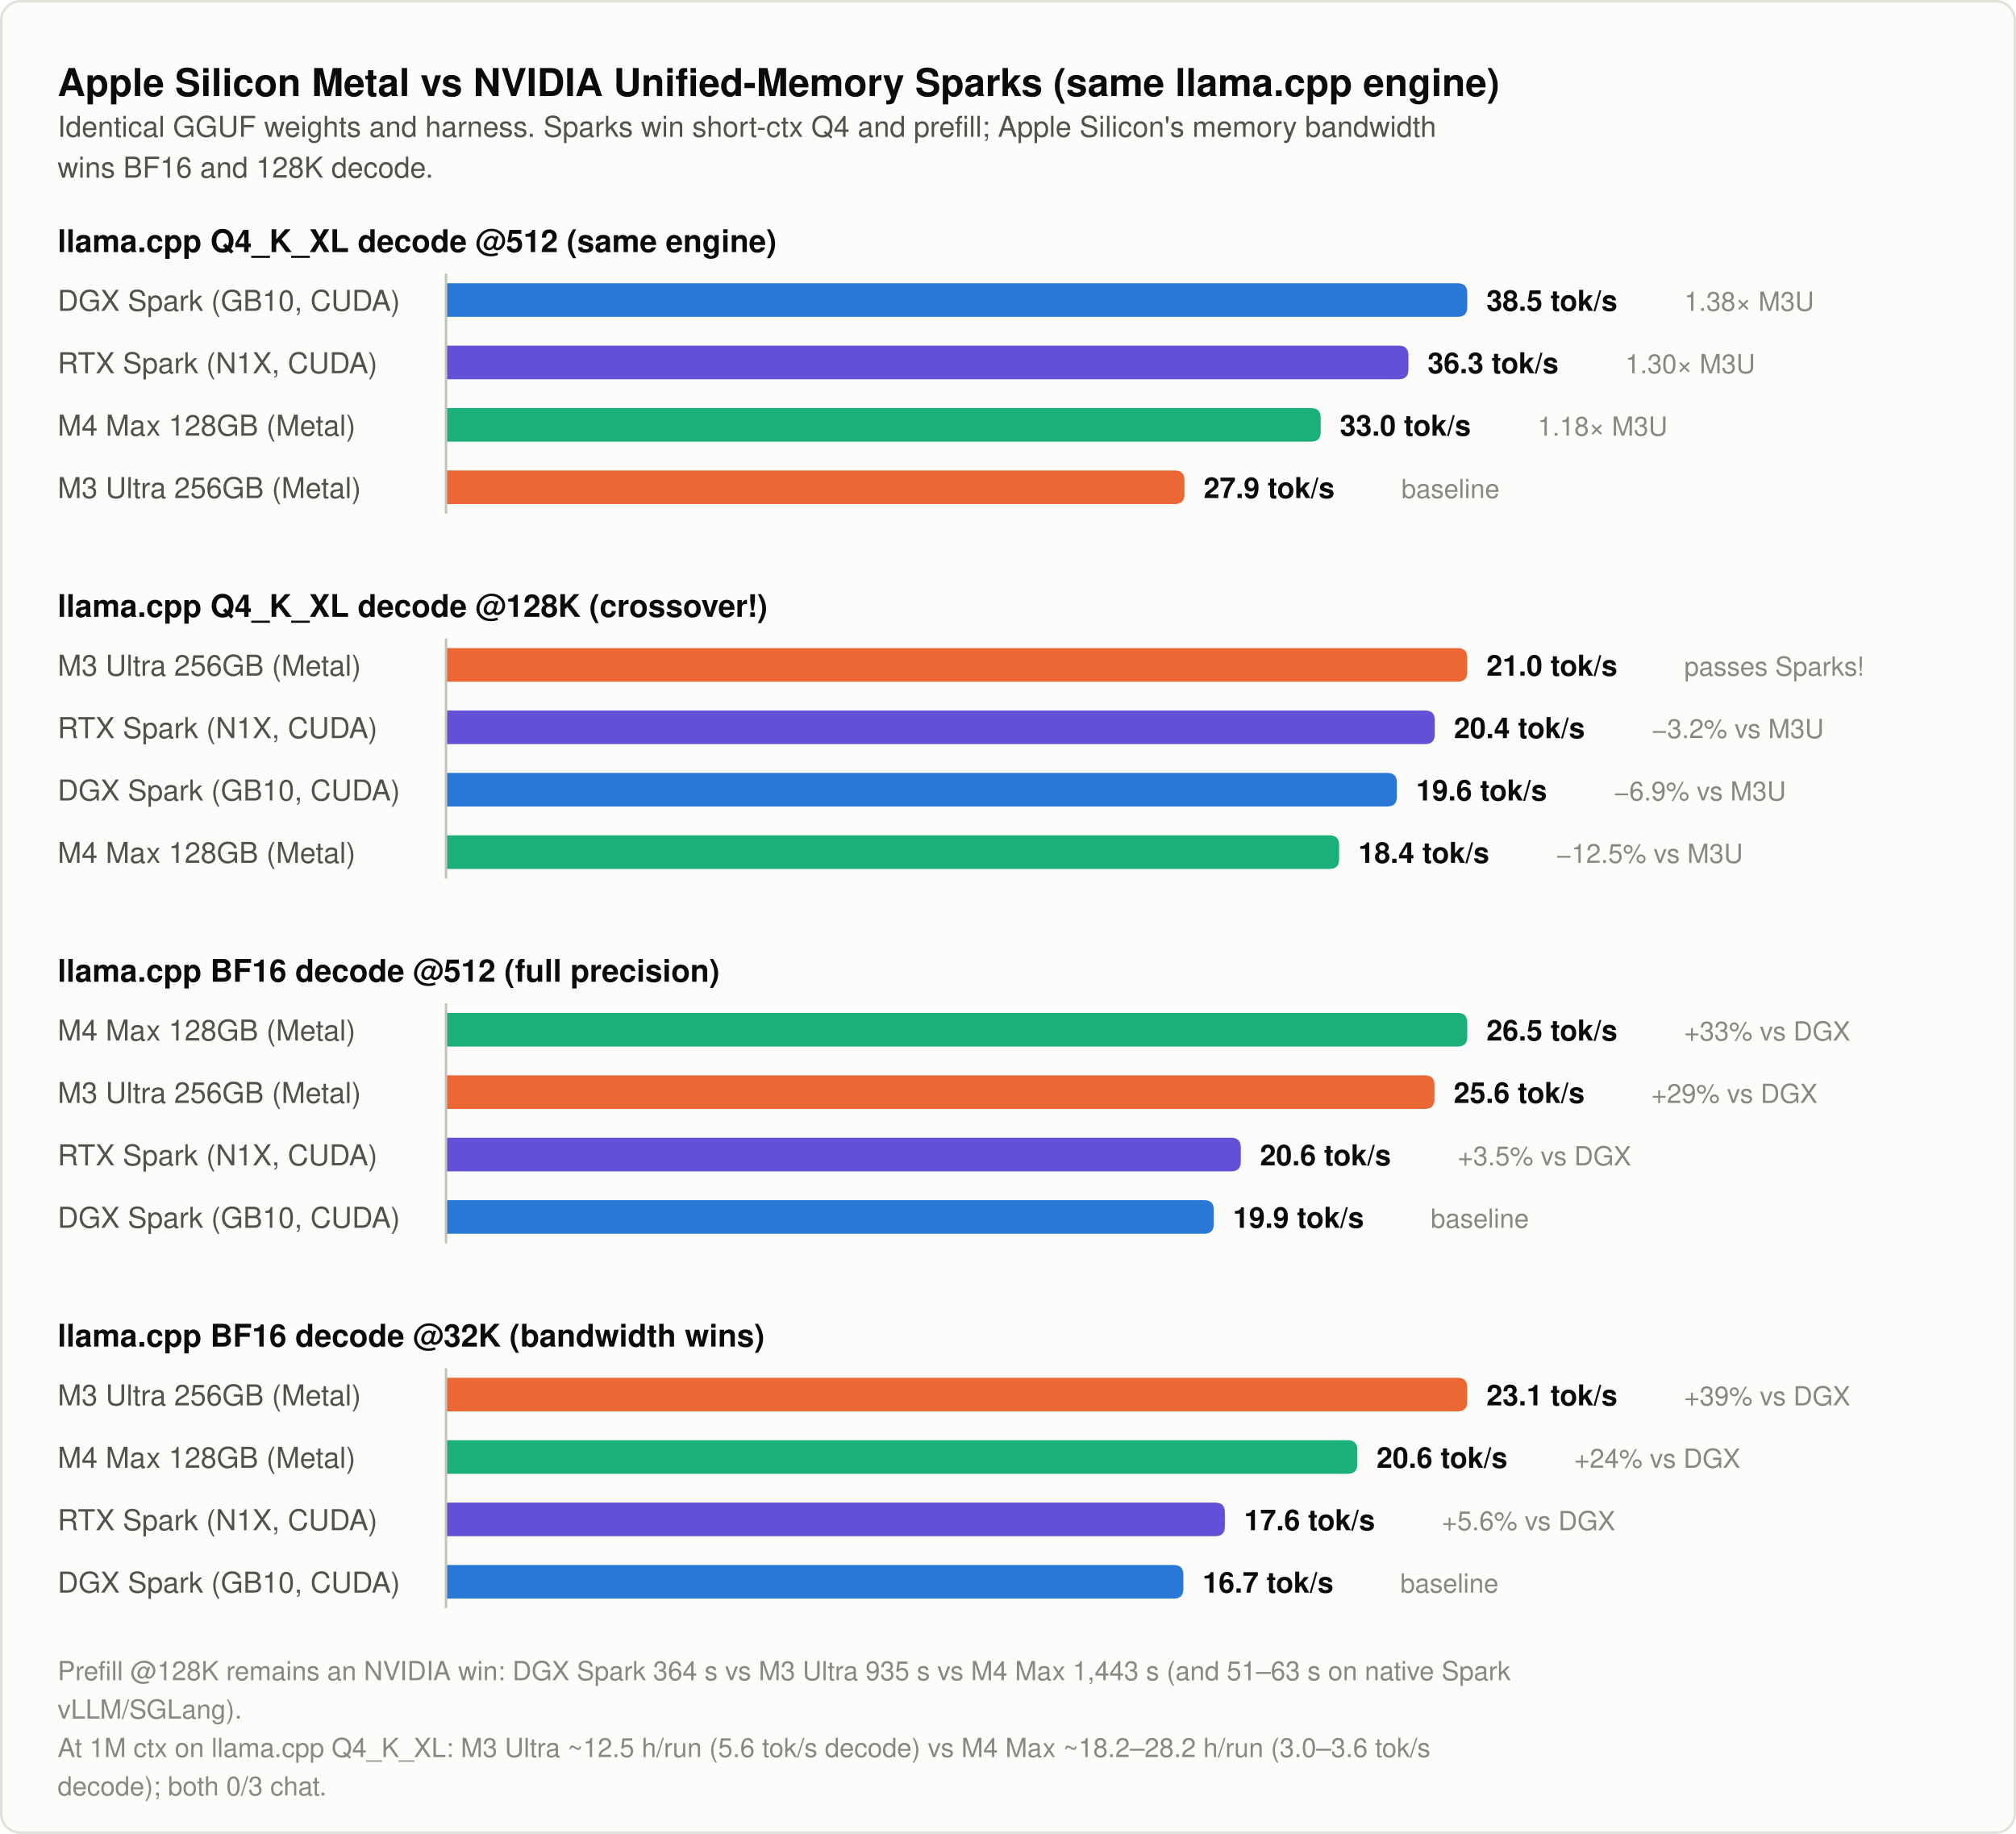
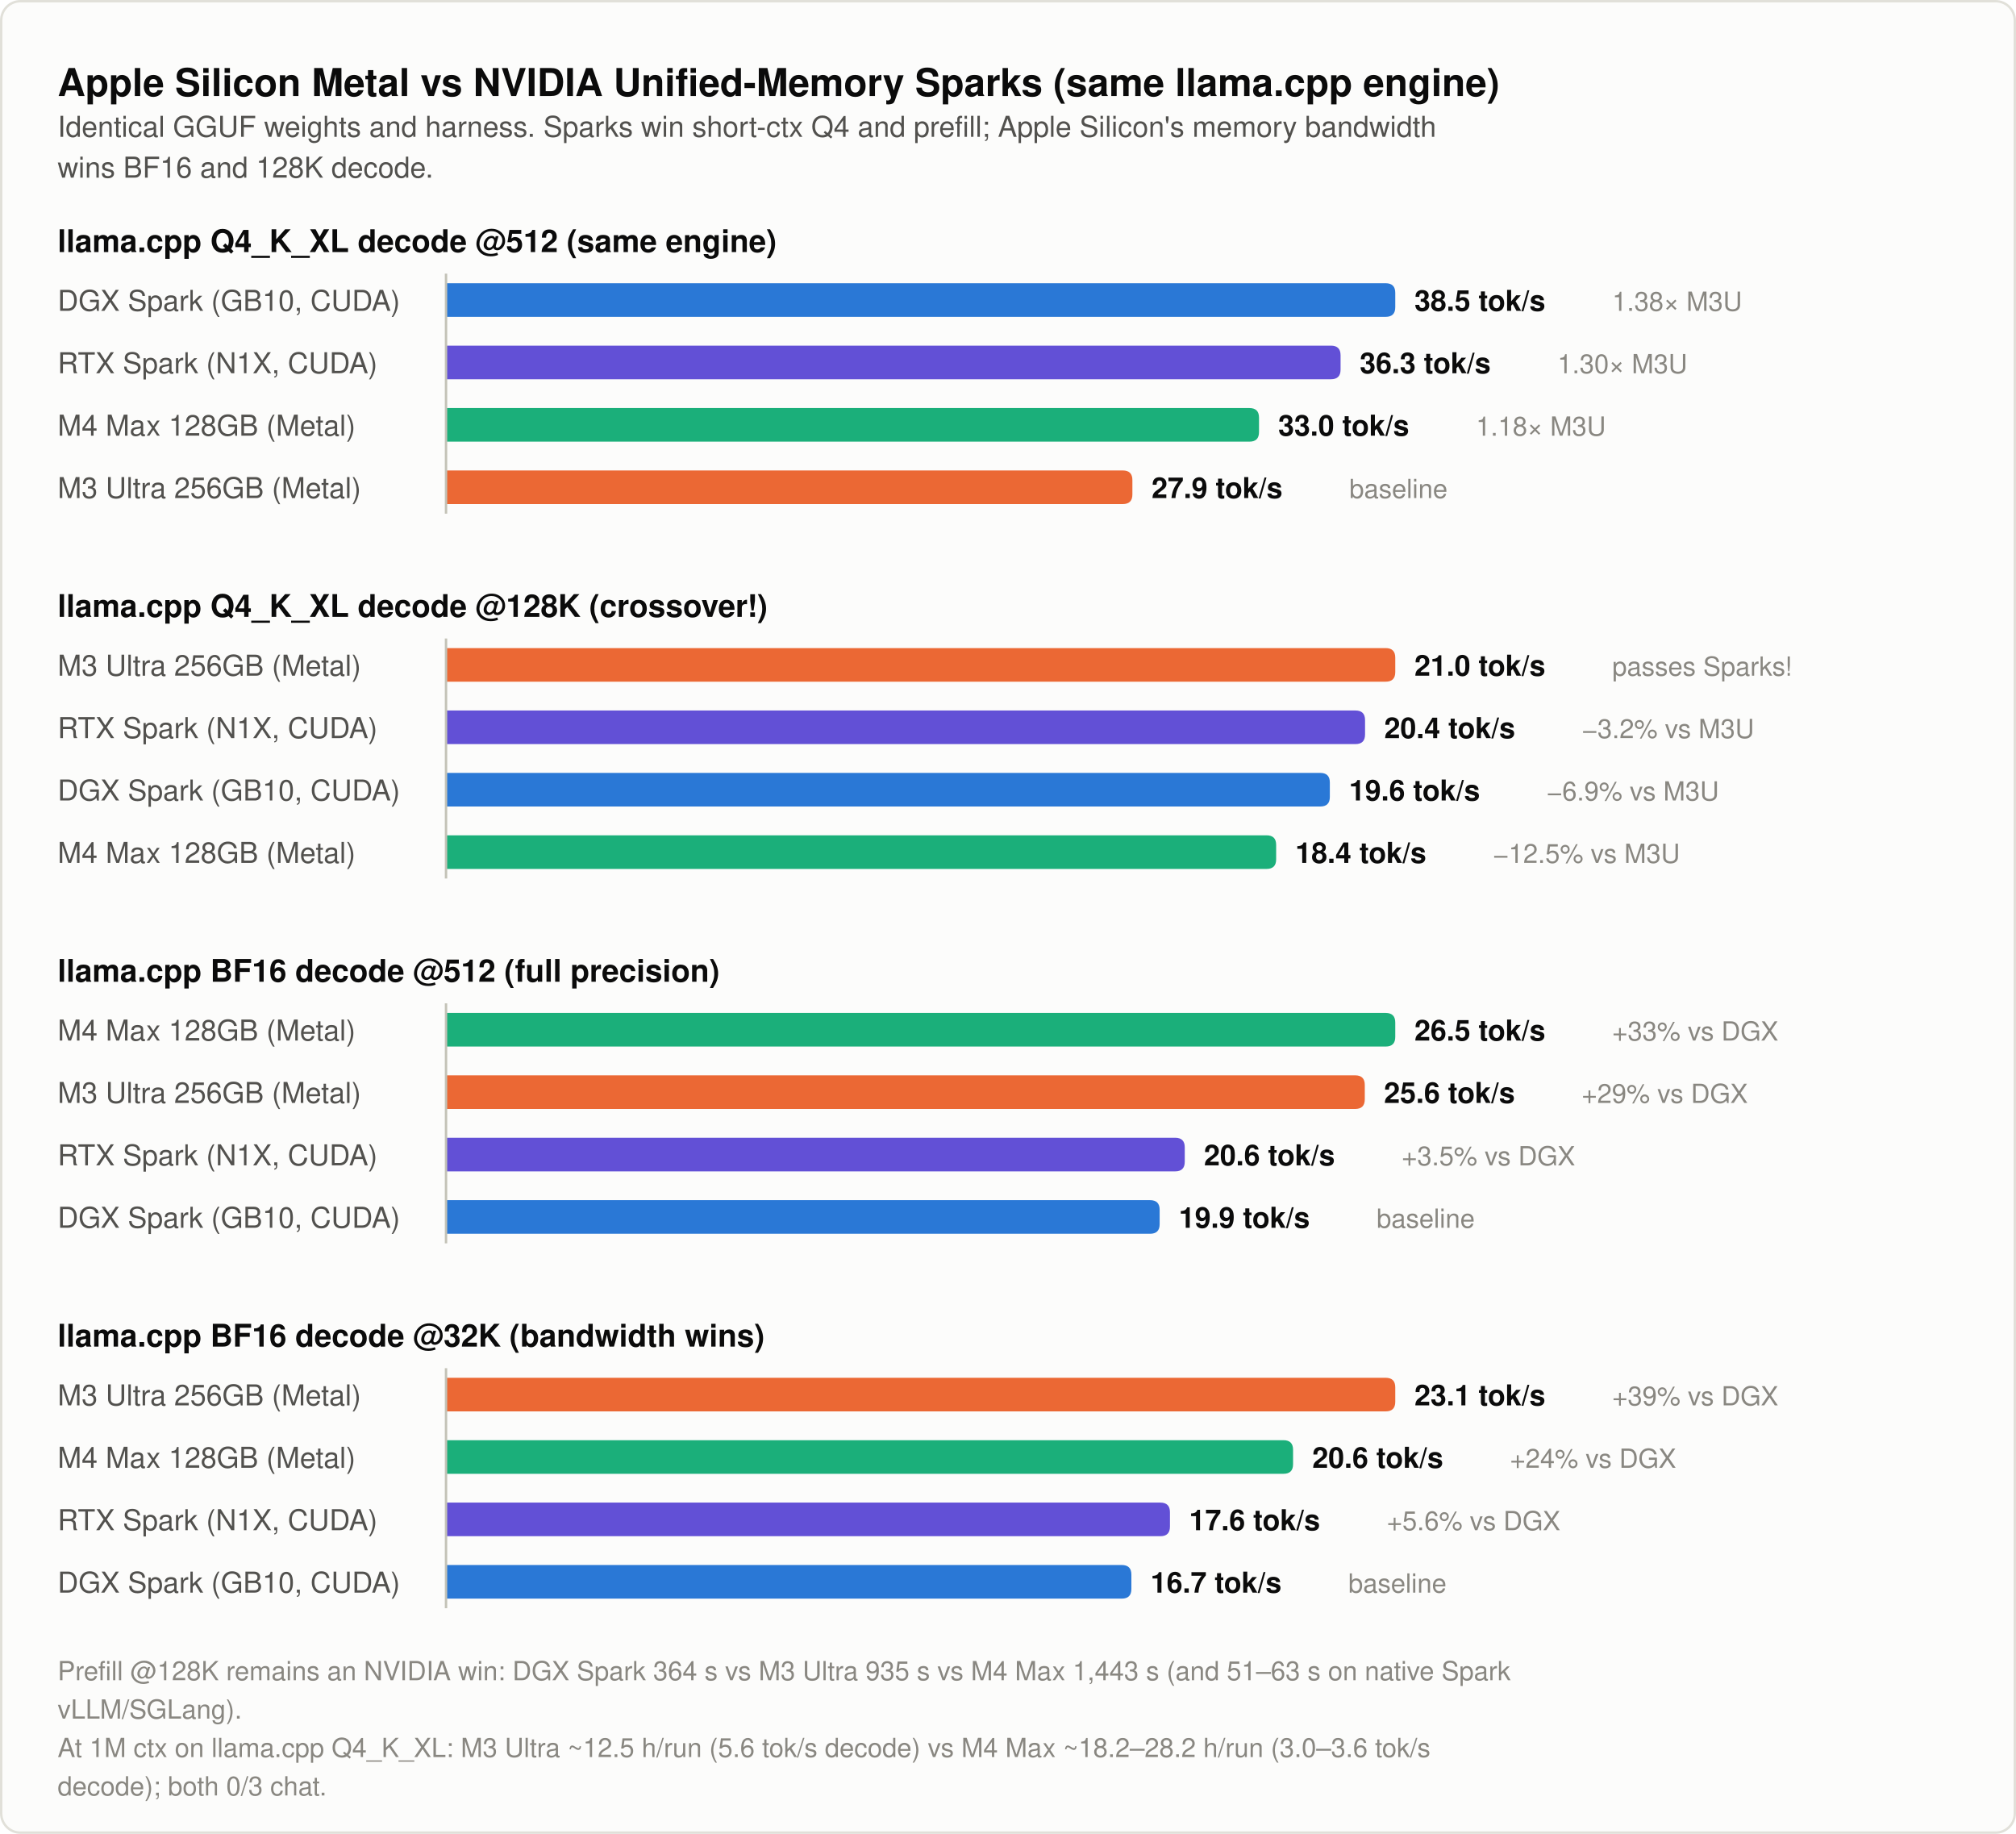
<svg xmlns="http://www.w3.org/2000/svg" width="840" height="764" viewBox="0 0 840 764" role="img" aria-label="Apple Silicon Metal vs NVIDIA Unified-Memory Sparks (same llama.cpp engine) Identical GGUF weights and harness. Sparks win short-ctx Q4 and prefill; Apple Silicon's memory bandwidth wins BF16 and 128K decode." font-family="system-ui, -apple-system, 'Segoe UI', Helvetica, Arial, sans-serif" data-x-scale="linear" data-y-scale="linear">
  <rect x="0.5" y="0.5" width="839" height="763" fill="#fcfcfb" rx="8" stroke="#e1e0d9" stroke-width="1" />
  <text x="24" y="40" font-size="16" fill="#0b0b0b" font-weight="600">Apple Silicon Metal vs NVIDIA Unified-Memory Sparks (same llama.cpp engine)</text>
  <text x="24" y="57" font-size="12" fill="#52514e">Identical GGUF weights and harness. Sparks win short-ctx Q4 and prefill; Apple Silicon's memory bandwidth</text>
  <text x="24" y="74" font-size="12" fill="#52514e">wins BF16 and 128K decode.</text>
  <text x="24" y="105" font-size="13" fill="#0b0b0b" font-weight="600">llama.cpp Q4_K_XL decode @512 (same engine)</text>
  <text x="24" y="129.5" font-size="12" fill="#52514e">DGX Spark (GB10, CUDA)</text>
-   <path d="M185.84,118 H607.36 Q611.36,118 611.36,122 V128 Q611.36,132 607.36,132 H185.84 Z" fill="#2a78d6" />
-   <text x="619.36" y="129.5" font-size="12" fill="#0b0b0b" font-weight="600">38.5 tok/s</text>
-   <text x="701.76" y="129.5" font-size="11" fill="#898781">1.38× M3U</text>
+   <path d="M185.84,118 H577.36 Q581.36,118 581.36,122 V128 Q581.36,132 577.36,132 H185.84 Z" fill="#2a78d6" />
+   <text x="589.36" y="129.5" font-size="12" fill="#0b0b0b" font-weight="600">38.5 tok/s</text>
+   <text x="671.76" y="129.5" font-size="11" fill="#898781">1.38× M3U</text>
  <text x="24" y="155.5" font-size="12" fill="#52514e">RTX Spark (N1X, CUDA)</text>
-   <path d="M185.84,144 H582.84 Q586.84,144 586.84,148 V154 Q586.84,158 582.84,158 H185.84 Z" fill="#6250d6" />
-   <text x="594.84" y="155.5" font-size="12" fill="#0b0b0b" font-weight="600">36.3 tok/s</text>
-   <text x="677.24" y="155.5" font-size="11" fill="#898781">1.30× M3U</text>
+   <path d="M185.84,144 H554.57 Q558.57,144 558.57,148 V154 Q558.57,158 554.57,158 H185.84 Z" fill="#6250d6" />
+   <text x="566.57" y="155.5" font-size="12" fill="#0b0b0b" font-weight="600">36.3 tok/s</text>
+   <text x="648.97" y="155.5" font-size="11" fill="#898781">1.30× M3U</text>
  <text x="24" y="181.5" font-size="12" fill="#52514e">M4 Max 128GB (Metal)</text>
-   <path d="M185.84,170 H546.29 Q550.29,170 550.29,174 V180 Q550.29,184 546.29,184 H185.84 Z" fill="#1baf7a" />
-   <text x="558.29" y="181.5" font-size="12" fill="#0b0b0b" font-weight="600">33.0 tok/s</text>
-   <text x="640.69" y="181.5" font-size="11" fill="#898781">1.18× M3U</text>
+   <path d="M185.84,170 H520.59 Q524.59,170 524.59,174 V180 Q524.59,184 520.59,184 H185.84 Z" fill="#1baf7a" />
+   <text x="532.59" y="181.5" font-size="12" fill="#0b0b0b" font-weight="600">33.0 tok/s</text>
+   <text x="614.99" y="181.5" font-size="11" fill="#898781">1.18× M3U</text>
  <text x="24" y="207.5" font-size="12" fill="#52514e">M3 Ultra 256GB (Metal)</text>
-   <path d="M185.84,196 H489.52 Q493.52,196 493.52,200 V206 Q493.52,210 489.52,210 H185.84 Z" fill="#eb6834" />
-   <text x="501.52" y="207.5" font-size="12" fill="#0b0b0b" font-weight="600">27.9 tok/s</text>
-   <text x="583.92" y="207.5" font-size="11" fill="#898781">baseline</text>
+   <path d="M185.84,196 H467.83 Q471.83,196 471.83,200 V206 Q471.83,210 467.83,210 H185.84 Z" fill="#eb6834" />
+   <text x="479.83" y="207.5" font-size="12" fill="#0b0b0b" font-weight="600">27.9 tok/s</text>
+   <text x="562.23" y="207.5" font-size="11" fill="#898781">baseline</text>
  <line x1="185.84" y1="114" x2="185.84" y2="214" stroke="#c3c2b7" stroke-width="1" />
  <text x="24" y="257" font-size="13" fill="#0b0b0b" font-weight="600">llama.cpp Q4_K_XL decode @128K (crossover!)</text>
  <text x="24" y="281.5" font-size="12" fill="#52514e">M3 Ultra 256GB (Metal)</text>
-   <path d="M185.84,270 H607.36 Q611.36,270 611.36,274 V280 Q611.36,284 607.36,284 H185.84 Z" fill="#eb6834" />
-   <text x="619.36" y="281.5" font-size="12" fill="#0b0b0b" font-weight="600">21.0 tok/s</text>
-   <text x="701.76" y="281.5" font-size="11" fill="#898781">passes Sparks!</text>
+   <path d="M185.84,270 H577.36 Q581.36,270 581.36,274 V280 Q581.36,284 577.36,284 H185.84 Z" fill="#eb6834" />
+   <text x="589.36" y="281.5" font-size="12" fill="#0b0b0b" font-weight="600">21.0 tok/s</text>
+   <text x="671.76" y="281.5" font-size="11" fill="#898781">passes Sparks!</text>
  <text x="24" y="307.5" font-size="12" fill="#52514e">RTX Spark (N1X, CUDA)</text>
-   <path d="M185.84,296 H593.81 Q597.81,296 597.81,300 V306 Q597.81,310 593.81,310 H185.84 Z" fill="#6250d6" />
-   <text x="605.81" y="307.5" font-size="12" fill="#0b0b0b" font-weight="600">20.4 tok/s</text>
-   <text x="688.21" y="307.5" font-size="11" fill="#898781">−3.2% vs M3U</text>
+   <path d="M185.84,296 H564.77 Q568.77,296 568.77,300 V306 Q568.77,310 564.77,310 H185.84 Z" fill="#6250d6" />
+   <text x="576.77" y="307.5" font-size="12" fill="#0b0b0b" font-weight="600">20.4 tok/s</text>
+   <text x="659.17" y="307.5" font-size="11" fill="#898781">−3.2% vs M3U</text>
  <text x="24" y="333.5" font-size="12" fill="#52514e">DGX Spark (GB10, CUDA)</text>
-   <path d="M185.84,322 H578.03 Q582.03,322 582.03,326 V332 Q582.03,336 578.03,336 H185.84 Z" fill="#2a78d6" />
-   <text x="590.03" y="333.5" font-size="12" fill="#0b0b0b" font-weight="600">19.6 tok/s</text>
-   <text x="672.43" y="333.5" font-size="11" fill="#898781">−6.9% vs M3U</text>
+   <path d="M185.84,322 H550.1 Q554.1,322 554.1,326 V332 Q554.1,336 550.1,336 H185.84 Z" fill="#2a78d6" />
+   <text x="562.1" y="333.5" font-size="12" fill="#0b0b0b" font-weight="600">19.6 tok/s</text>
+   <text x="644.5" y="333.5" font-size="11" fill="#898781">−6.9% vs M3U</text>
  <text x="24" y="359.5" font-size="12" fill="#52514e">M4 Max 128GB (Metal)</text>
-   <path d="M185.84,348 H553.97 Q557.97,348 557.97,352 V358 Q557.97,362 553.97,362 H185.84 Z" fill="#1baf7a" />
-   <text x="565.97" y="359.5" font-size="12" fill="#0b0b0b" font-weight="600">18.4 tok/s</text>
-   <text x="648.37" y="359.5" font-size="11" fill="#898781">−12.5% vs M3U</text>
+   <path d="M185.84,348 H527.73 Q531.73,348 531.73,352 V358 Q531.73,362 527.73,362 H185.84 Z" fill="#1baf7a" />
+   <text x="539.73" y="359.5" font-size="12" fill="#0b0b0b" font-weight="600">18.4 tok/s</text>
+   <text x="622.13" y="359.5" font-size="11" fill="#898781">−12.5% vs M3U</text>
  <line x1="185.84" y1="266" x2="185.84" y2="366" stroke="#c3c2b7" stroke-width="1" />
  <text x="24" y="409" font-size="13" fill="#0b0b0b" font-weight="600">llama.cpp BF16 decode @512 (full precision)</text>
  <text x="24" y="433.5" font-size="12" fill="#52514e">M4 Max 128GB (Metal)</text>
-   <path d="M185.84,422 H607.36 Q611.36,422 611.36,426 V432 Q611.36,436 607.36,436 H185.84 Z" fill="#1baf7a" />
-   <text x="619.36" y="433.5" font-size="12" fill="#0b0b0b" font-weight="600">26.5 tok/s</text>
-   <text x="701.76" y="433.5" font-size="11" fill="#898781">+33% vs DGX</text>
+   <path d="M185.84,422 H577.36 Q581.36,422 581.36,426 V432 Q581.36,436 577.36,436 H185.84 Z" fill="#1baf7a" />
+   <text x="589.36" y="433.5" font-size="12" fill="#0b0b0b" font-weight="600">26.5 tok/s</text>
+   <text x="671.76" y="433.5" font-size="11" fill="#898781">+33% vs DGX</text>
  <text x="24" y="459.5" font-size="12" fill="#52514e">M3 Ultra 256GB (Metal)</text>
-   <path d="M185.84,448 H593.7 Q597.7,448 597.7,452 V458 Q597.7,462 593.7,462 H185.84 Z" fill="#eb6834" />
-   <text x="605.7" y="459.5" font-size="12" fill="#0b0b0b" font-weight="600">25.6 tok/s</text>
-   <text x="688.1" y="459.5" font-size="11" fill="#898781">+29% vs DGX</text>
+   <path d="M185.84,448 H564.66 Q568.66,448 568.66,452 V458 Q568.66,462 564.66,462 H185.84 Z" fill="#eb6834" />
+   <text x="576.66" y="459.5" font-size="12" fill="#0b0b0b" font-weight="600">25.6 tok/s</text>
+   <text x="659.06" y="459.5" font-size="11" fill="#898781">+29% vs DGX</text>
  <text x="24" y="485.5" font-size="12" fill="#52514e">RTX Spark (N1X, CUDA)</text>
-   <path d="M185.84,474 H513 Q517,474 517,478 V484 Q517,488 513,488 H185.84 Z" fill="#6250d6" />
-   <text x="525" y="485.5" font-size="12" fill="#0b0b0b" font-weight="600">20.6 tok/s</text>
-   <text x="607.4" y="485.5" font-size="11" fill="#898781">+3.5% vs DGX</text>
+   <path d="M185.84,474 H489.65 Q493.65,474 493.65,478 V484 Q493.65,488 489.65,488 H185.84 Z" fill="#6250d6" />
+   <text x="501.65" y="485.5" font-size="12" fill="#0b0b0b" font-weight="600">20.6 tok/s</text>
+   <text x="584.05" y="485.5" font-size="11" fill="#898781">+3.5% vs DGX</text>
  <text x="24" y="511.5" font-size="12" fill="#52514e">DGX Spark (GB10, CUDA)</text>
-   <path d="M185.84,500 H501.74 Q505.74,500 505.74,504 V510 Q505.74,514 501.74,514 H185.84 Z" fill="#2a78d6" />
-   <text x="513.74" y="511.5" font-size="12" fill="#0b0b0b" font-weight="600">19.9 tok/s</text>
-   <text x="596.14" y="511.5" font-size="11" fill="#898781">baseline</text>
+   <path d="M185.84,500 H479.19 Q483.19,500 483.19,504 V510 Q483.19,514 479.19,514 H185.84 Z" fill="#2a78d6" />
+   <text x="491.19" y="511.5" font-size="12" fill="#0b0b0b" font-weight="600">19.9 tok/s</text>
+   <text x="573.59" y="511.5" font-size="11" fill="#898781">baseline</text>
  <line x1="185.84" y1="418" x2="185.84" y2="518" stroke="#c3c2b7" stroke-width="1" />
  <text x="24" y="561" font-size="13" fill="#0b0b0b" font-weight="600">llama.cpp BF16 decode @32K (bandwidth wins)</text>
  <text x="24" y="585.5" font-size="12" fill="#52514e">M3 Ultra 256GB (Metal)</text>
-   <path d="M185.84,574 H607.36 Q611.36,574 611.36,578 V584 Q611.36,588 607.36,588 H185.84 Z" fill="#eb6834" />
-   <text x="619.36" y="585.5" font-size="12" fill="#0b0b0b" font-weight="600">23.1 tok/s</text>
-   <text x="701.76" y="585.5" font-size="11" fill="#898781">+39% vs DGX</text>
+   <path d="M185.84,574 H577.36 Q581.36,574 581.36,578 V584 Q581.36,588 577.36,588 H185.84 Z" fill="#eb6834" />
+   <text x="589.36" y="585.5" font-size="12" fill="#0b0b0b" font-weight="600">23.1 tok/s</text>
+   <text x="671.76" y="585.5" font-size="11" fill="#898781">+39% vs DGX</text>
  <text x="24" y="611.5" font-size="12" fill="#52514e">M4 Max 128GB (Metal)</text>
-   <path d="M185.84,600 H561.55 Q565.55,600 565.55,604 V610 Q565.55,614 561.55,614 H185.84 Z" fill="#1baf7a" />
-   <text x="573.55" y="611.5" font-size="12" fill="#0b0b0b" font-weight="600">20.6 tok/s</text>
-   <text x="655.95" y="611.5" font-size="11" fill="#898781">+24% vs DGX</text>
+   <path d="M185.84,600 H534.78 Q538.78,600 538.78,604 V610 Q538.78,614 534.78,614 H185.84 Z" fill="#1baf7a" />
+   <text x="546.78" y="611.5" font-size="12" fill="#0b0b0b" font-weight="600">20.6 tok/s</text>
+   <text x="629.18" y="611.5" font-size="11" fill="#898781">+24% vs DGX</text>
  <text x="24" y="637.5" font-size="12" fill="#52514e">RTX Spark (N1X, CUDA)</text>
-   <path d="M185.84,626 H506.36 Q510.36,626 510.36,630 V636 Q510.36,640 506.36,640 H185.84 Z" fill="#6250d6" />
-   <text x="518.36" y="637.5" font-size="12" fill="#0b0b0b" font-weight="600">17.6 tok/s</text>
-   <text x="600.76" y="637.5" font-size="11" fill="#898781">+5.6% vs DGX</text>
+   <path d="M185.84,626 H483.48 Q487.48,626 487.48,630 V636 Q487.48,640 483.48,640 H185.84 Z" fill="#6250d6" />
+   <text x="495.48" y="637.5" font-size="12" fill="#0b0b0b" font-weight="600">17.6 tok/s</text>
+   <text x="577.88" y="637.5" font-size="11" fill="#898781">+5.6% vs DGX</text>
  <text x="24" y="663.5" font-size="12" fill="#52514e">DGX Spark (GB10, CUDA)</text>
-   <path d="M185.84,652 H489.07 Q493.07,652 493.07,656 V662 Q493.07,666 489.07,666 H185.84 Z" fill="#2a78d6" />
-   <text x="501.07" y="663.5" font-size="12" fill="#0b0b0b" font-weight="600">16.7 tok/s</text>
-   <text x="583.47" y="663.5" font-size="11" fill="#898781">baseline</text>
+   <path d="M185.84,652 H467.41 Q471.41,652 471.41,656 V662 Q471.41,666 467.41,666 H185.84 Z" fill="#2a78d6" />
+   <text x="479.41" y="663.5" font-size="12" fill="#0b0b0b" font-weight="600">16.7 tok/s</text>
+   <text x="561.81" y="663.5" font-size="11" fill="#898781">baseline</text>
  <line x1="185.84" y1="570" x2="185.84" y2="670" stroke="#c3c2b7" stroke-width="1" />
  <text x="24" y="700" font-size="11" fill="#898781">Prefill @128K remains an NVIDIA win: DGX Spark 364 s vs M3 Ultra 935 s vs M4 Max 1,443 s (and 51–63 s on native Spark</text>
  <text x="24" y="716" font-size="11" fill="#898781">vLLM/SGLang).</text>
  <text x="24" y="732" font-size="11" fill="#898781">At 1M ctx on llama.cpp Q4_K_XL: M3 Ultra ~12.5 h/run (5.6 tok/s decode) vs M4 Max ~18.2–28.2 h/run (3.0–3.6 tok/s</text>
  <text x="24" y="748" font-size="11" fill="#898781">decode); both 0/3 chat.</text>
</svg>
